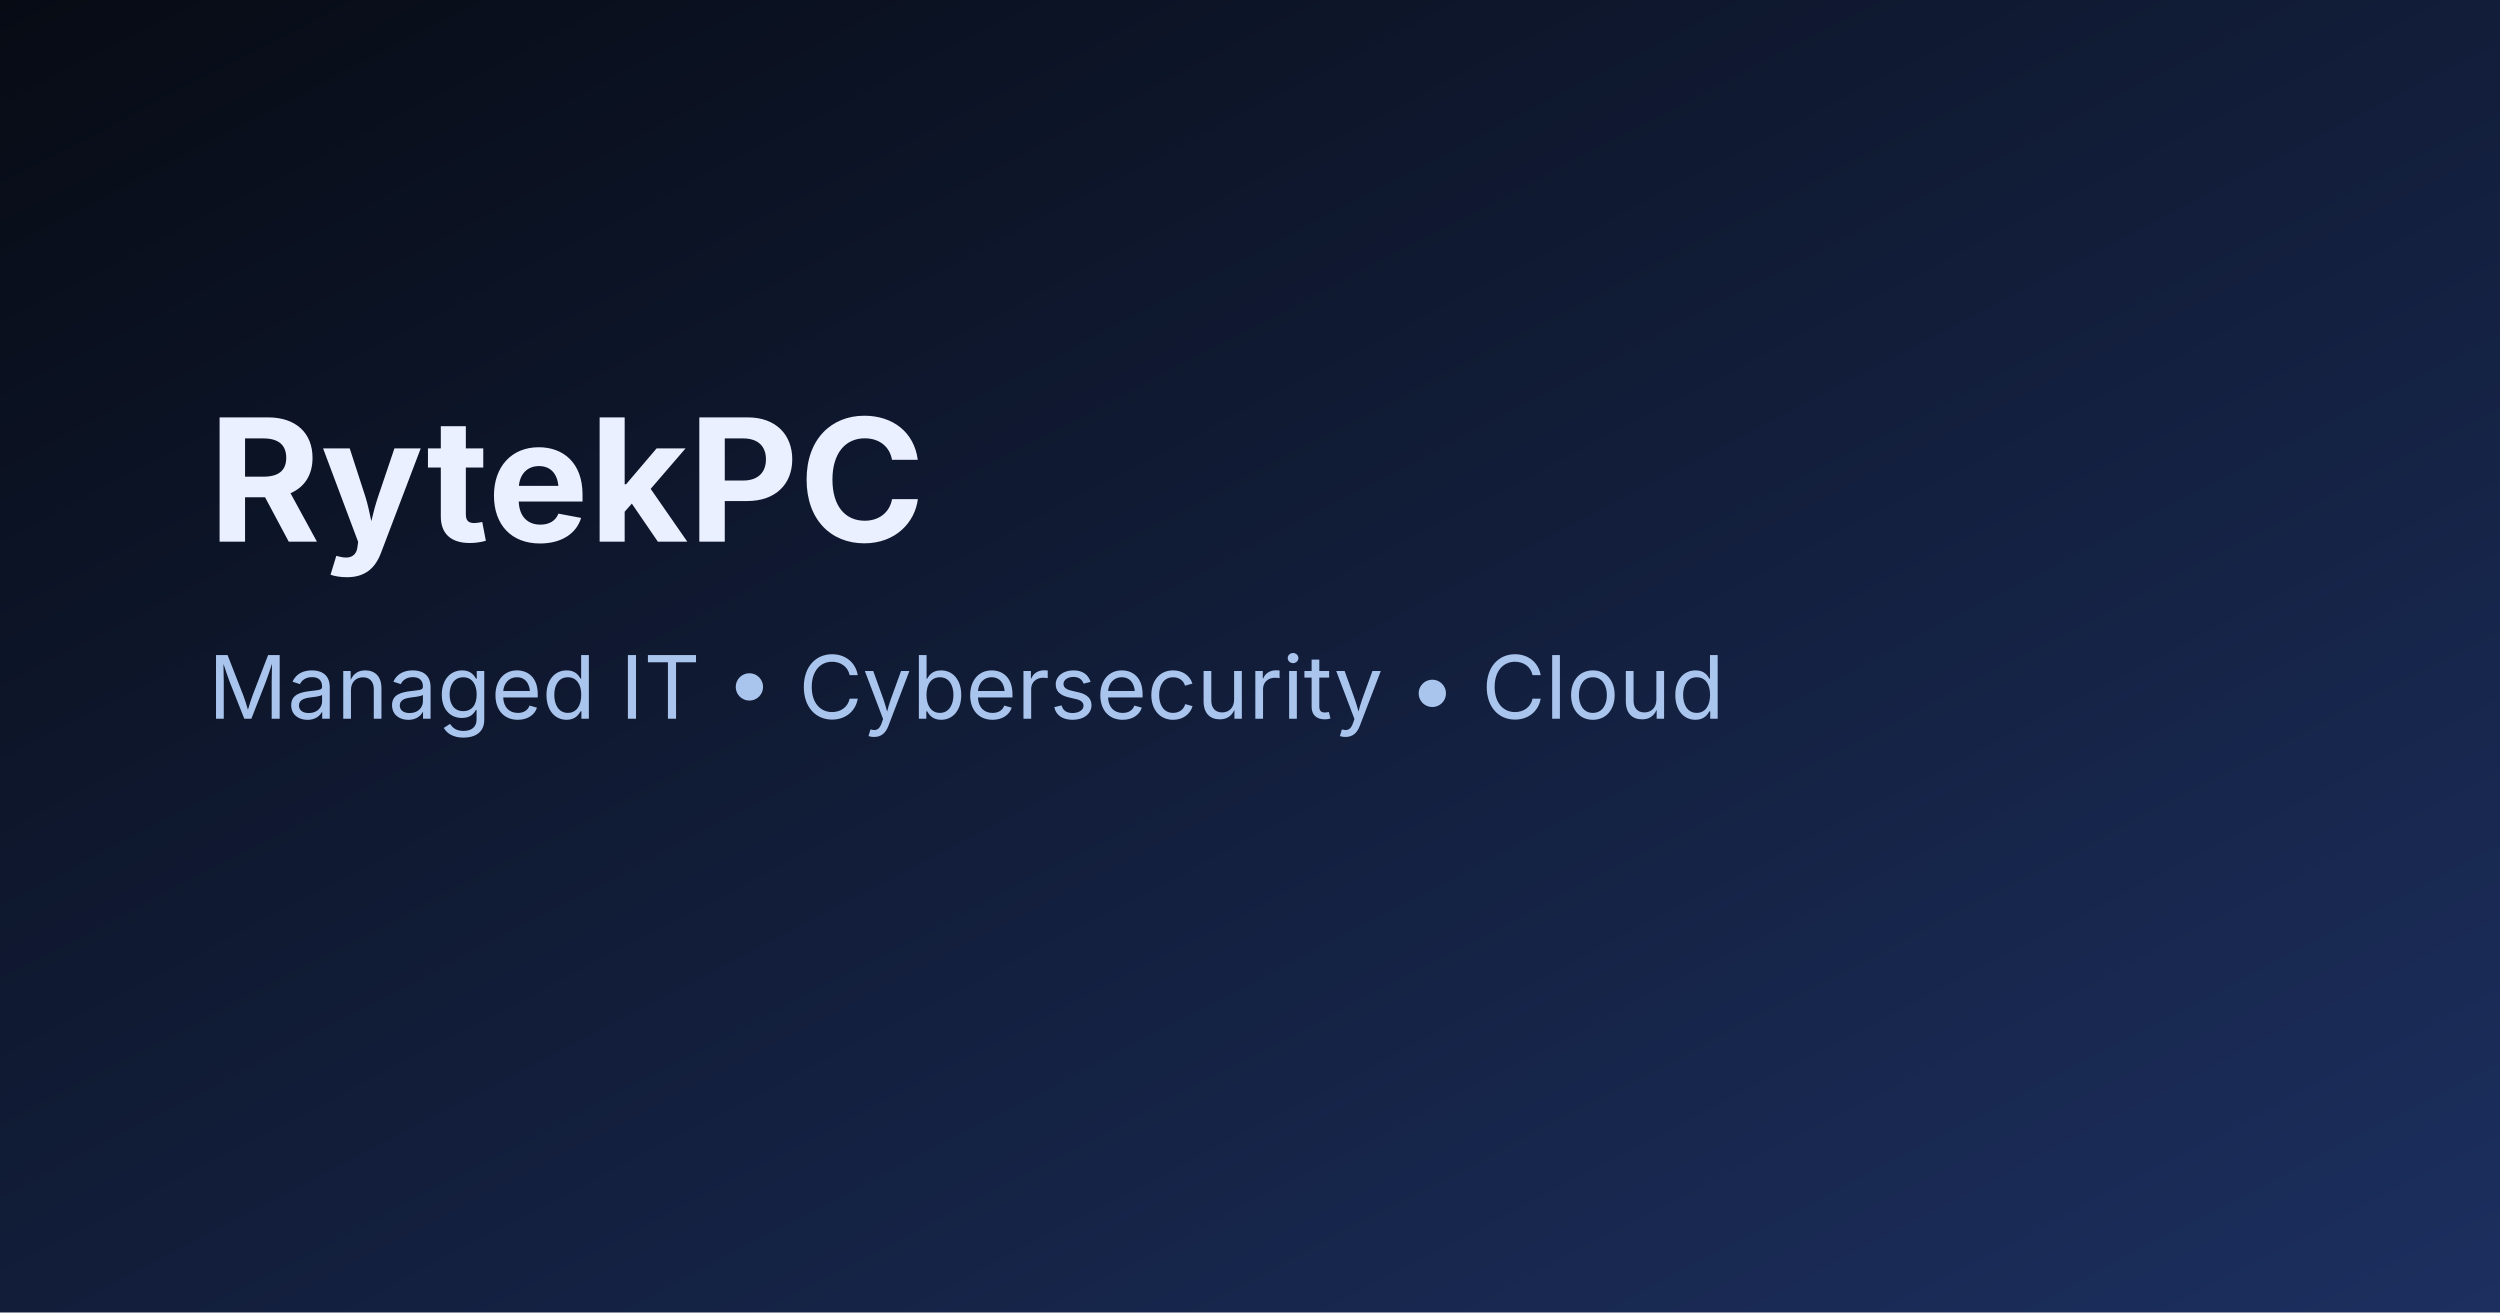
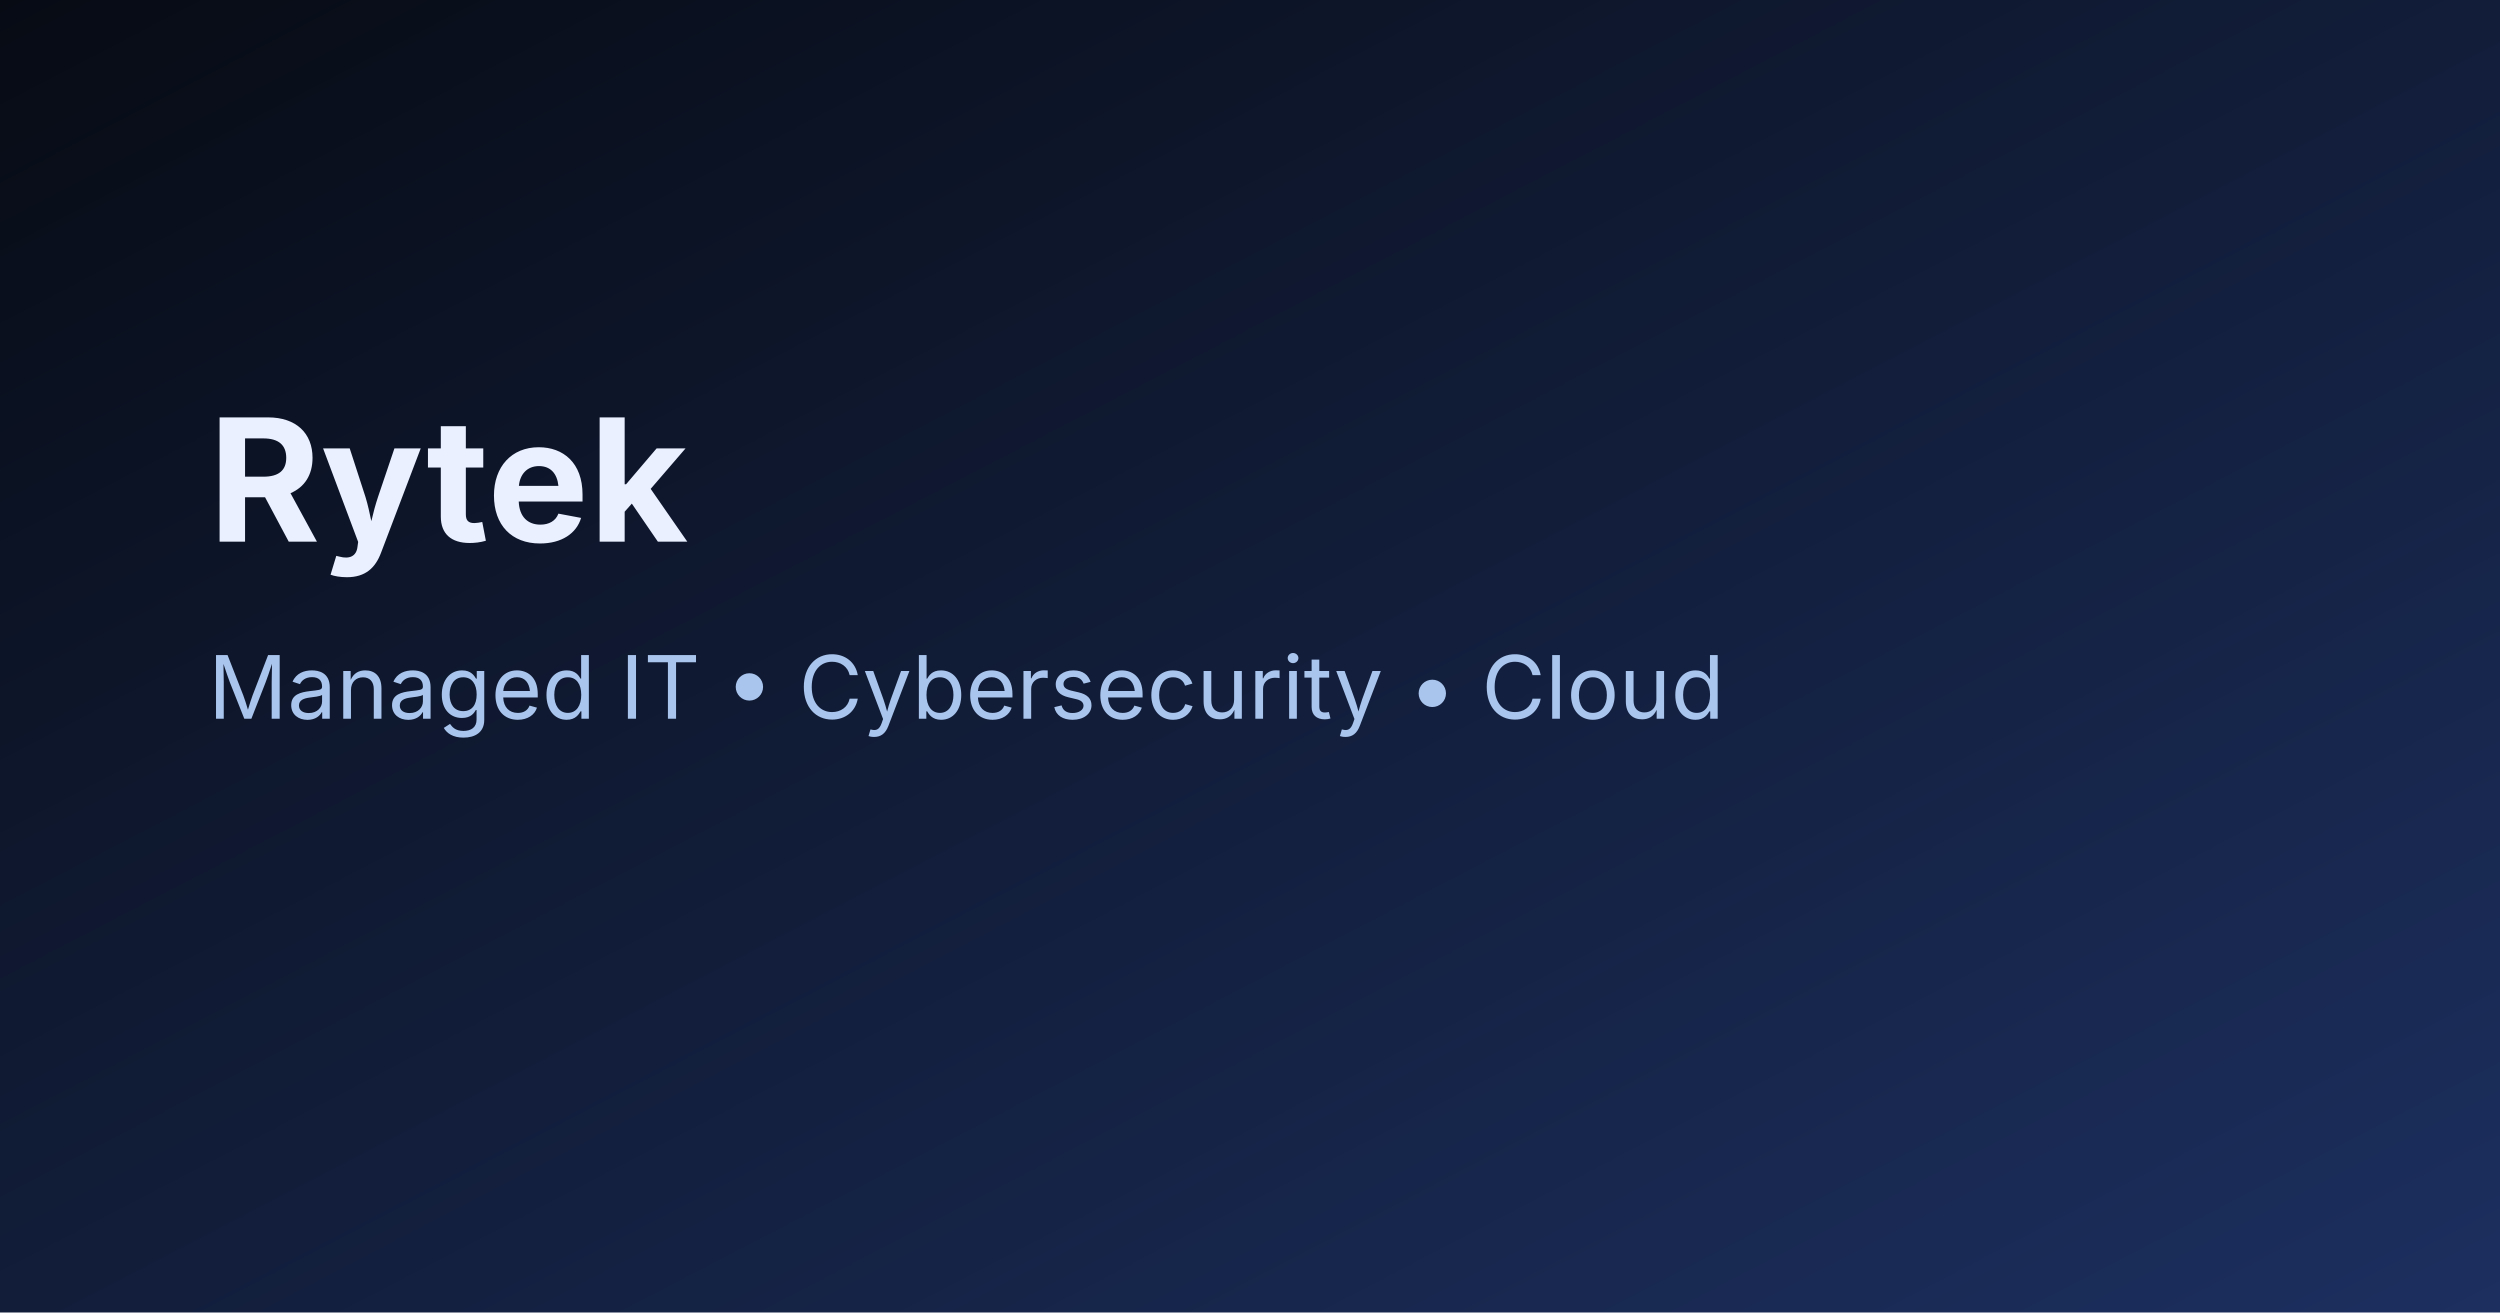
<svg xmlns="http://www.w3.org/2000/svg" viewBox="0 0 1200 630">
  <defs>
    <linearGradient id="bg" x1="0" y1="0" x2="1" y2="1">
      <stop offset="0%" stop-color="#070b14" />
      <stop offset="100%" stop-color="#1c2f5f" />
    </linearGradient>
  </defs>
  <rect width="1200" height="630" fill="url(#bg)" />
-   <text x="100" y="260" fill="#eaf0ff" font-size="82" font-family="Inter, Arial, sans-serif" font-weight="700">RytekPC</text>
+   <text x="100" y="260" fill="#eaf0ff" font-size="82" font-family="Inter, Arial, sans-serif" font-weight="700">Rytek</text>
  <text x="100" y="345" fill="#a9c5ee" font-size="42" font-family="Inter, Arial, sans-serif">Managed IT • Cybersecurity • Cloud</text>
</svg>
